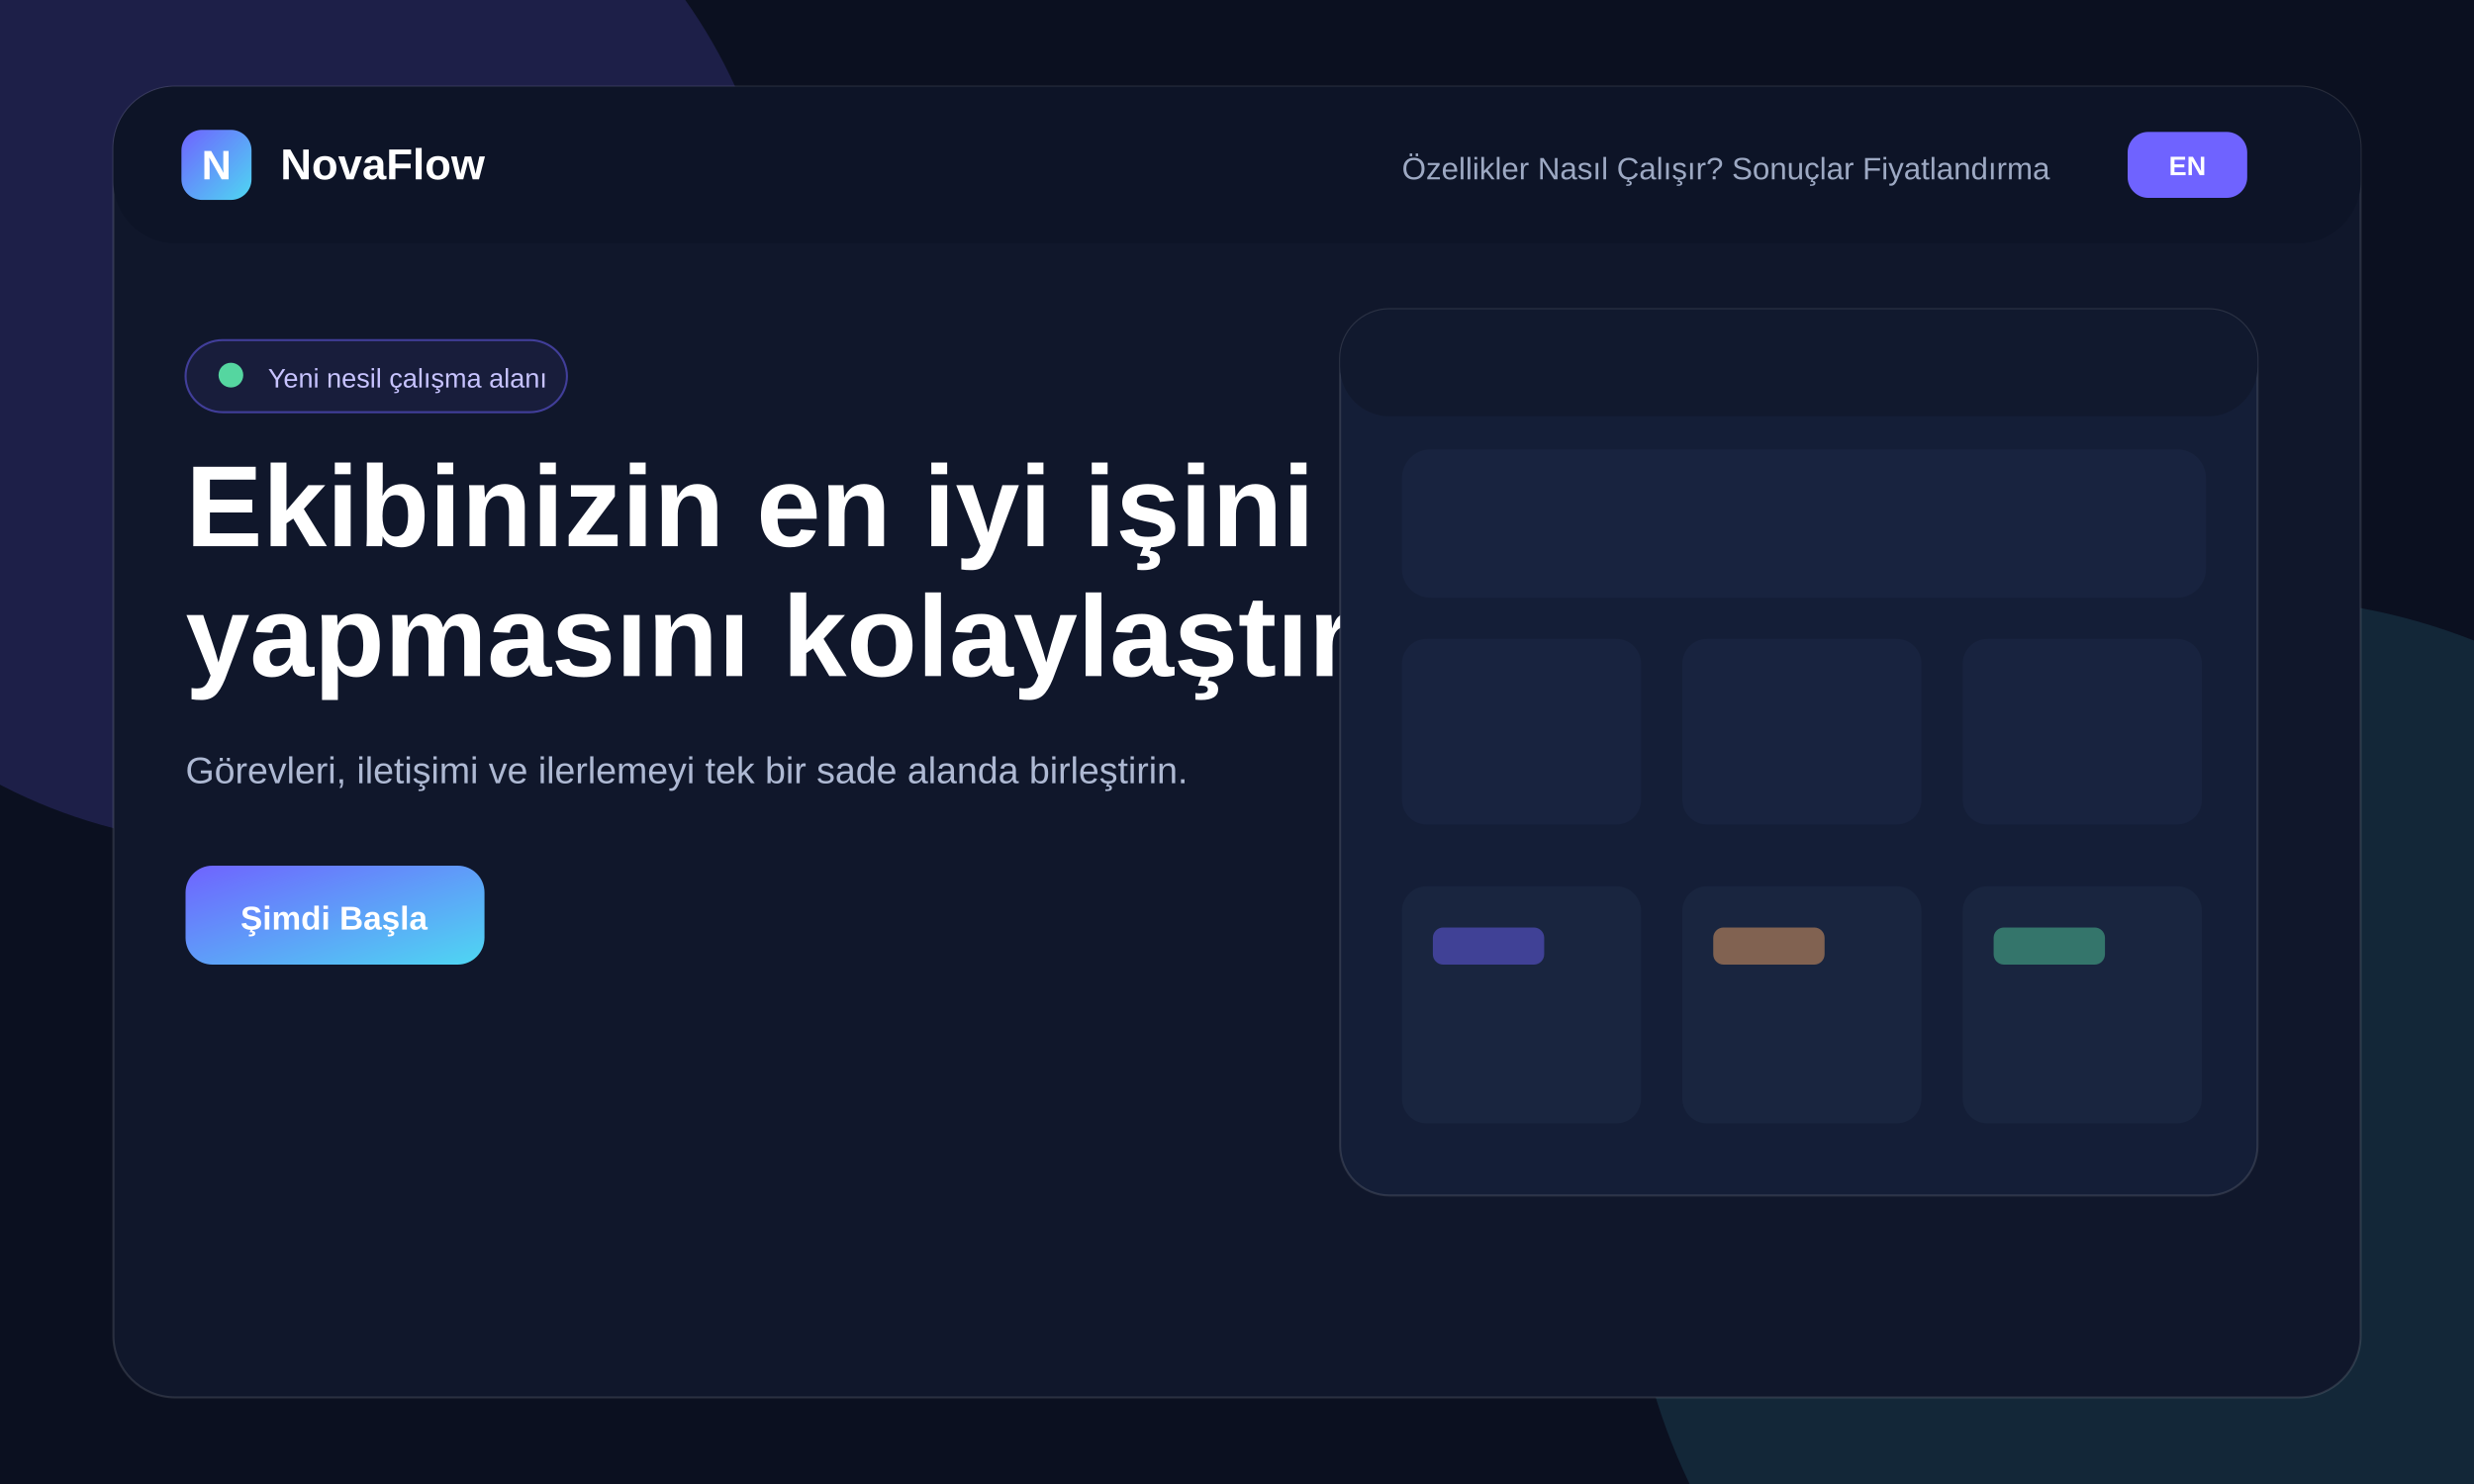
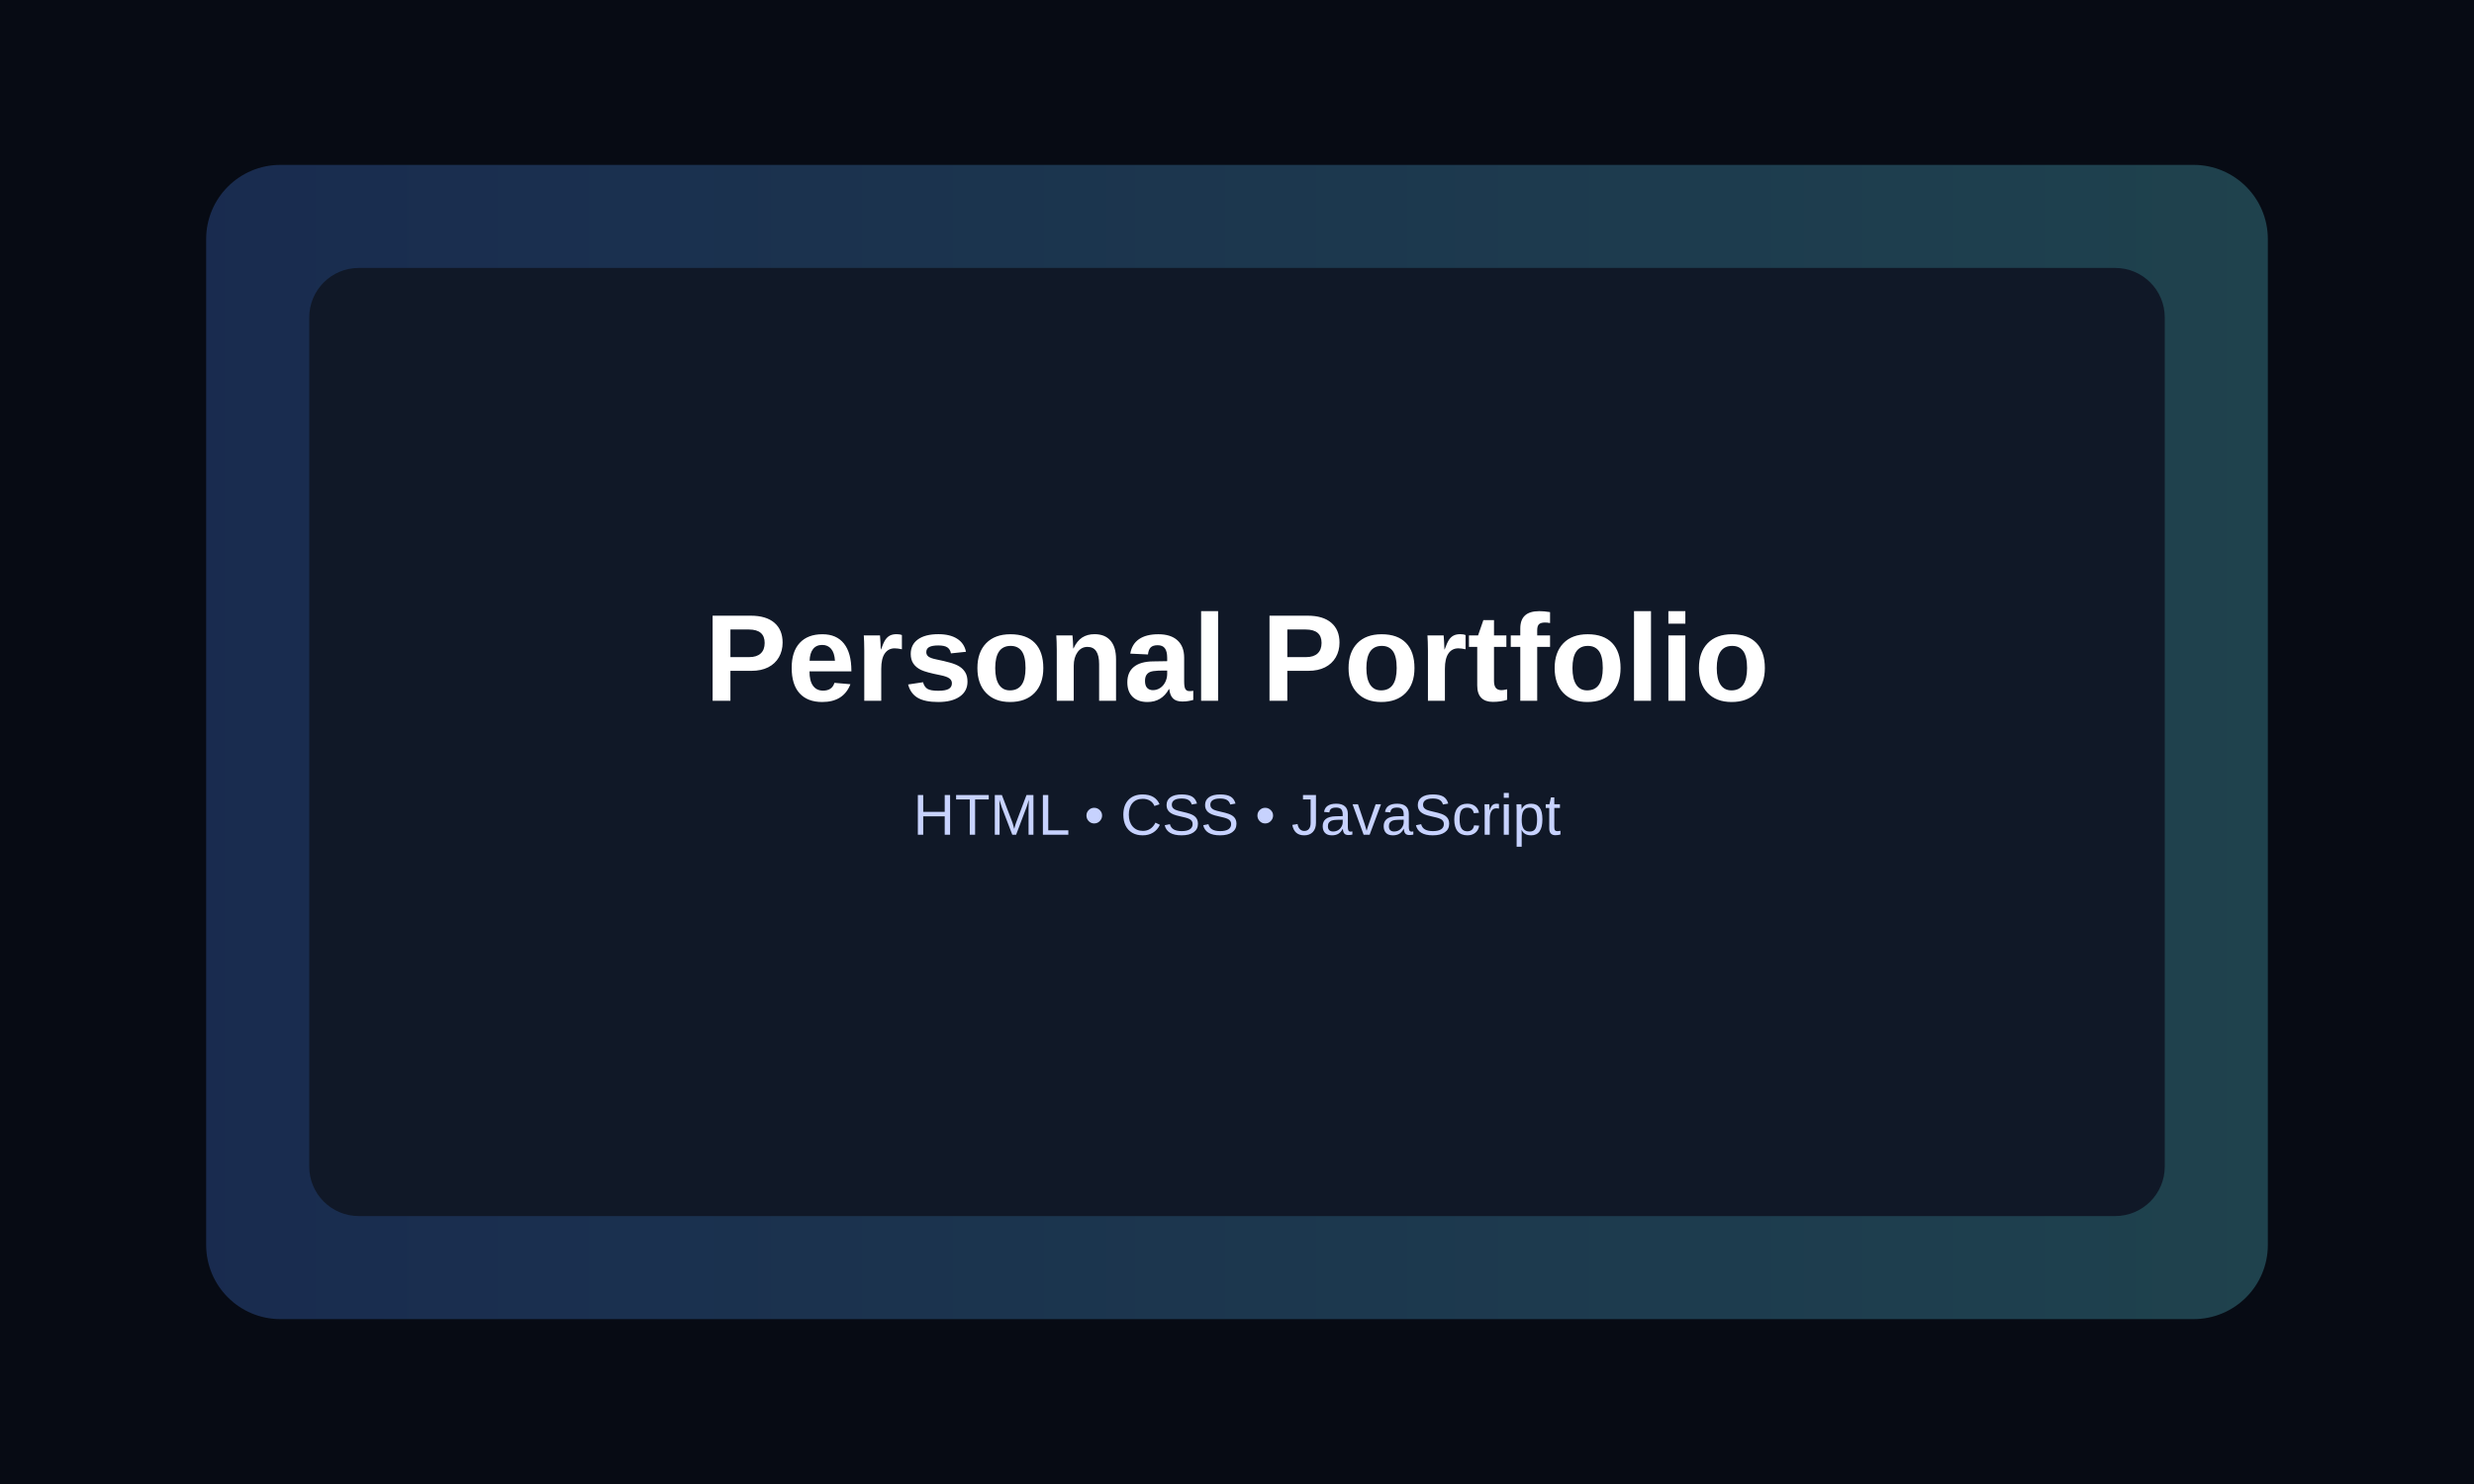
- <svg xmlns="http://www.w3.org/2000/svg" width="1200" height="720" viewBox="0 0 1200 720">
+ <svg xmlns="http://www.w3.org/2000/svg" width="1200" height="720">
  <defs>
-     <linearGradient id="g" x1="0" y1="0" x2="1" y2="1">
-       <stop stop-color="#6f63ff" />
-       <stop offset="1" stop-color="#4ed7f2" />
+     <linearGradient id="g">
+       <stop stop-color="#4f8cff" />
+       <stop offset="1" stop-color="#67e8f9" />
    </linearGradient>
  </defs>
-   <rect width="1200" height="720" fill="#0b1020" />
-   <circle cx="120" cy="150" r="260" fill="#6f63ff" opacity=".18" />
-   <circle cx="1090" cy="590" r="300" fill="#4ed7f2" opacity=".12" />
-   <rect x="55" y="42" width="1090" height="636" rx="30" fill="#10172b" stroke="#fff" stroke-opacity=".12" />
-   <rect x="55" y="42" width="1090" height="76" rx="30" fill="#0d1427" />
-   <rect x="88" y="63" width="34" height="34" rx="10" fill="url(#g)" />
-   <text x="105" y="87" text-anchor="middle" fill="#fff" font-family="Arial" font-size="20" font-weight="800">N</text>
-   <text x="136" y="87" fill="#fff" font-family="Arial" font-size="21" font-weight="700">NovaFlow</text>
-   <text x="680" y="87" fill="#9da9c3" font-family="Arial" font-size="15">Özellikler   Nasıl Çalışır?   Sonuçlar   Fiyatlandırma</text>
-   <rect x="1032" y="64" width="58" height="32" rx="10" fill="#6f63ff" />
-   <text x="1061" y="85" text-anchor="middle" fill="#fff" font-family="Arial" font-size="13" font-weight="700">EN</text>
-   <rect x="90" y="165" width="185" height="35" rx="18" fill="#181d3b" stroke="#6f63ff" stroke-opacity=".5" />
-   <circle cx="112" cy="182" r="6" fill="#55d6a0" />
-   <text x="130" y="188" fill="#c7c3ff" font-family="Arial" font-size="13">Yeni nesil çalışma alanı</text>
-   <text x="90" y="265" fill="#fff" font-family="Arial" font-size="56" font-weight="800">Ekibinizin en iyi işini</text>
-   <text x="90" y="328" fill="#fff" font-family="Arial" font-size="56" font-weight="800">yapmasını kolaylaştırın.</text>
-   <text x="90" y="380" fill="#aeb9d3" font-family="Arial" font-size="18">Görevleri, iletişimi ve ilerlemeyi tek bir sade alanda birleştirin.</text>
-   <rect x="90" y="420" width="145" height="48" rx="13" fill="url(#g)" />
-   <text x="162" y="451" text-anchor="middle" fill="#fff" font-family="Arial" font-size="16" font-weight="700">Şimdi Başla</text>
-   <rect x="650" y="150" width="445" height="430" rx="24" fill="#141e37" stroke="#fff" stroke-opacity=".12" />
-   <rect x="650" y="150" width="445" height="52" rx="24" fill="#11192e" />
-   <rect x="680" y="218" width="390" height="72" rx="14" fill="#18233f" />
-   <rect x="680" y="310" width="116" height="90" rx="12" fill="#18233f" />
-   <rect x="816" y="310" width="116" height="90" rx="12" fill="#18233f" />
-   <rect x="952" y="310" width="116" height="90" rx="12" fill="#18233f" />
-   <rect x="680" y="430" width="116" height="115" rx="12" fill="#19253f" />
-   <rect x="816" y="430" width="116" height="115" rx="12" fill="#19253f" />
-   <rect x="952" y="430" width="116" height="115" rx="12" fill="#19253f" />
-   <rect x="695" y="450" width="54" height="18" rx="5" fill="#6f63ff" opacity=".45" />
-   <rect x="831" y="450" width="54" height="18" rx="5" fill="#ffad67" opacity=".45" />
-   <rect x="967" y="450" width="54" height="18" rx="5" fill="#55d6a0" opacity=".45" />
+   <rect width="1200" height="720" fill="#070b14" />
+   <rect x="100" y="80" width="1000" height="560" rx="36" fill="url(#g)" opacity=".25" />
+   <rect x="150" y="130" width="900" height="460" rx="24" fill="#101827" />
+   <text x="600" y="340" text-anchor="middle" font-family="Arial" font-size="60" font-weight="700" fill="white">Personal Portfolio</text>
+   <text x="600" y="405" text-anchor="middle" font-family="Arial" font-size="28" fill="#c7d2fe">HTML • CSS • JavaScript</text>
</svg>
